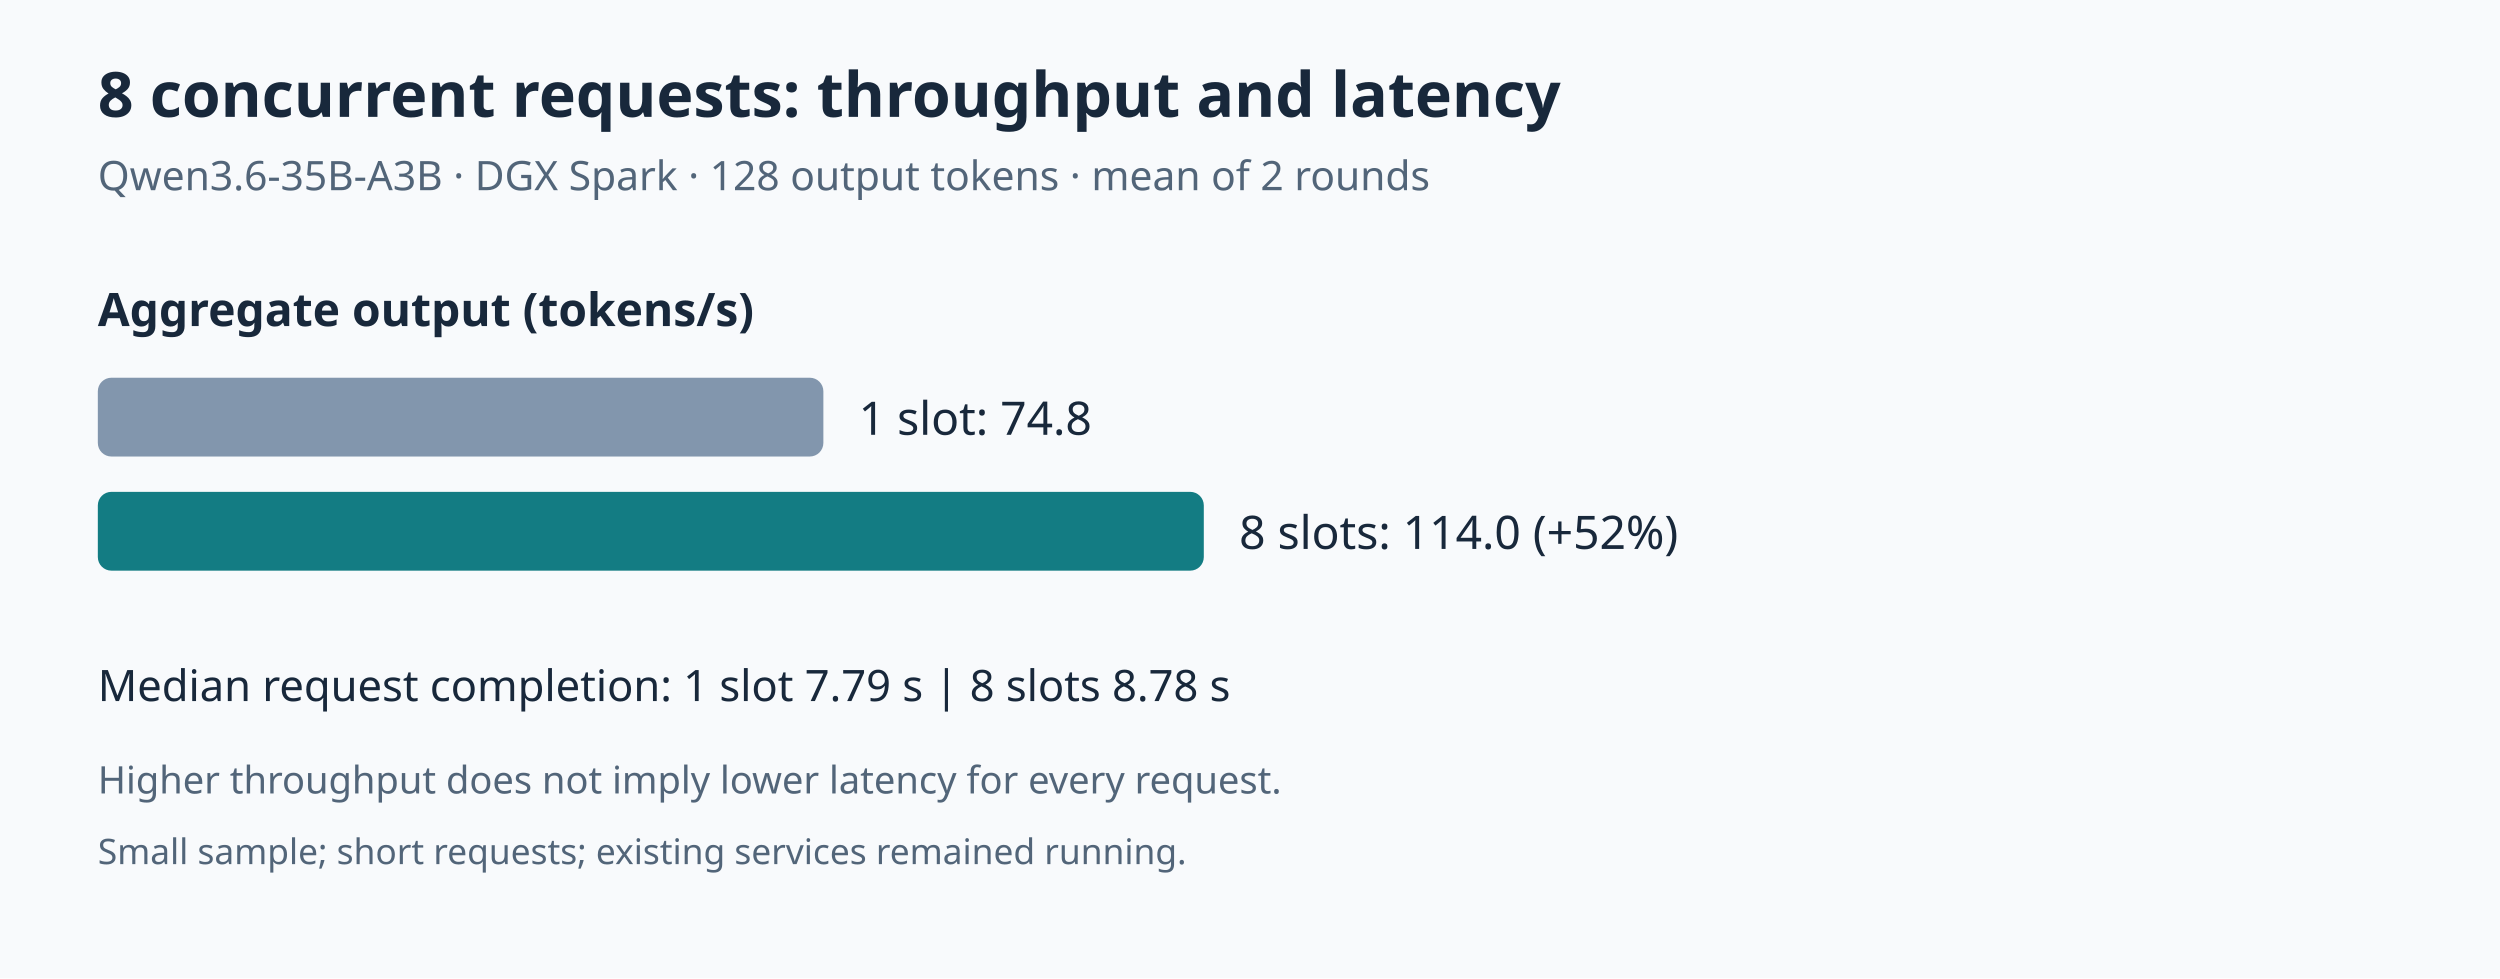
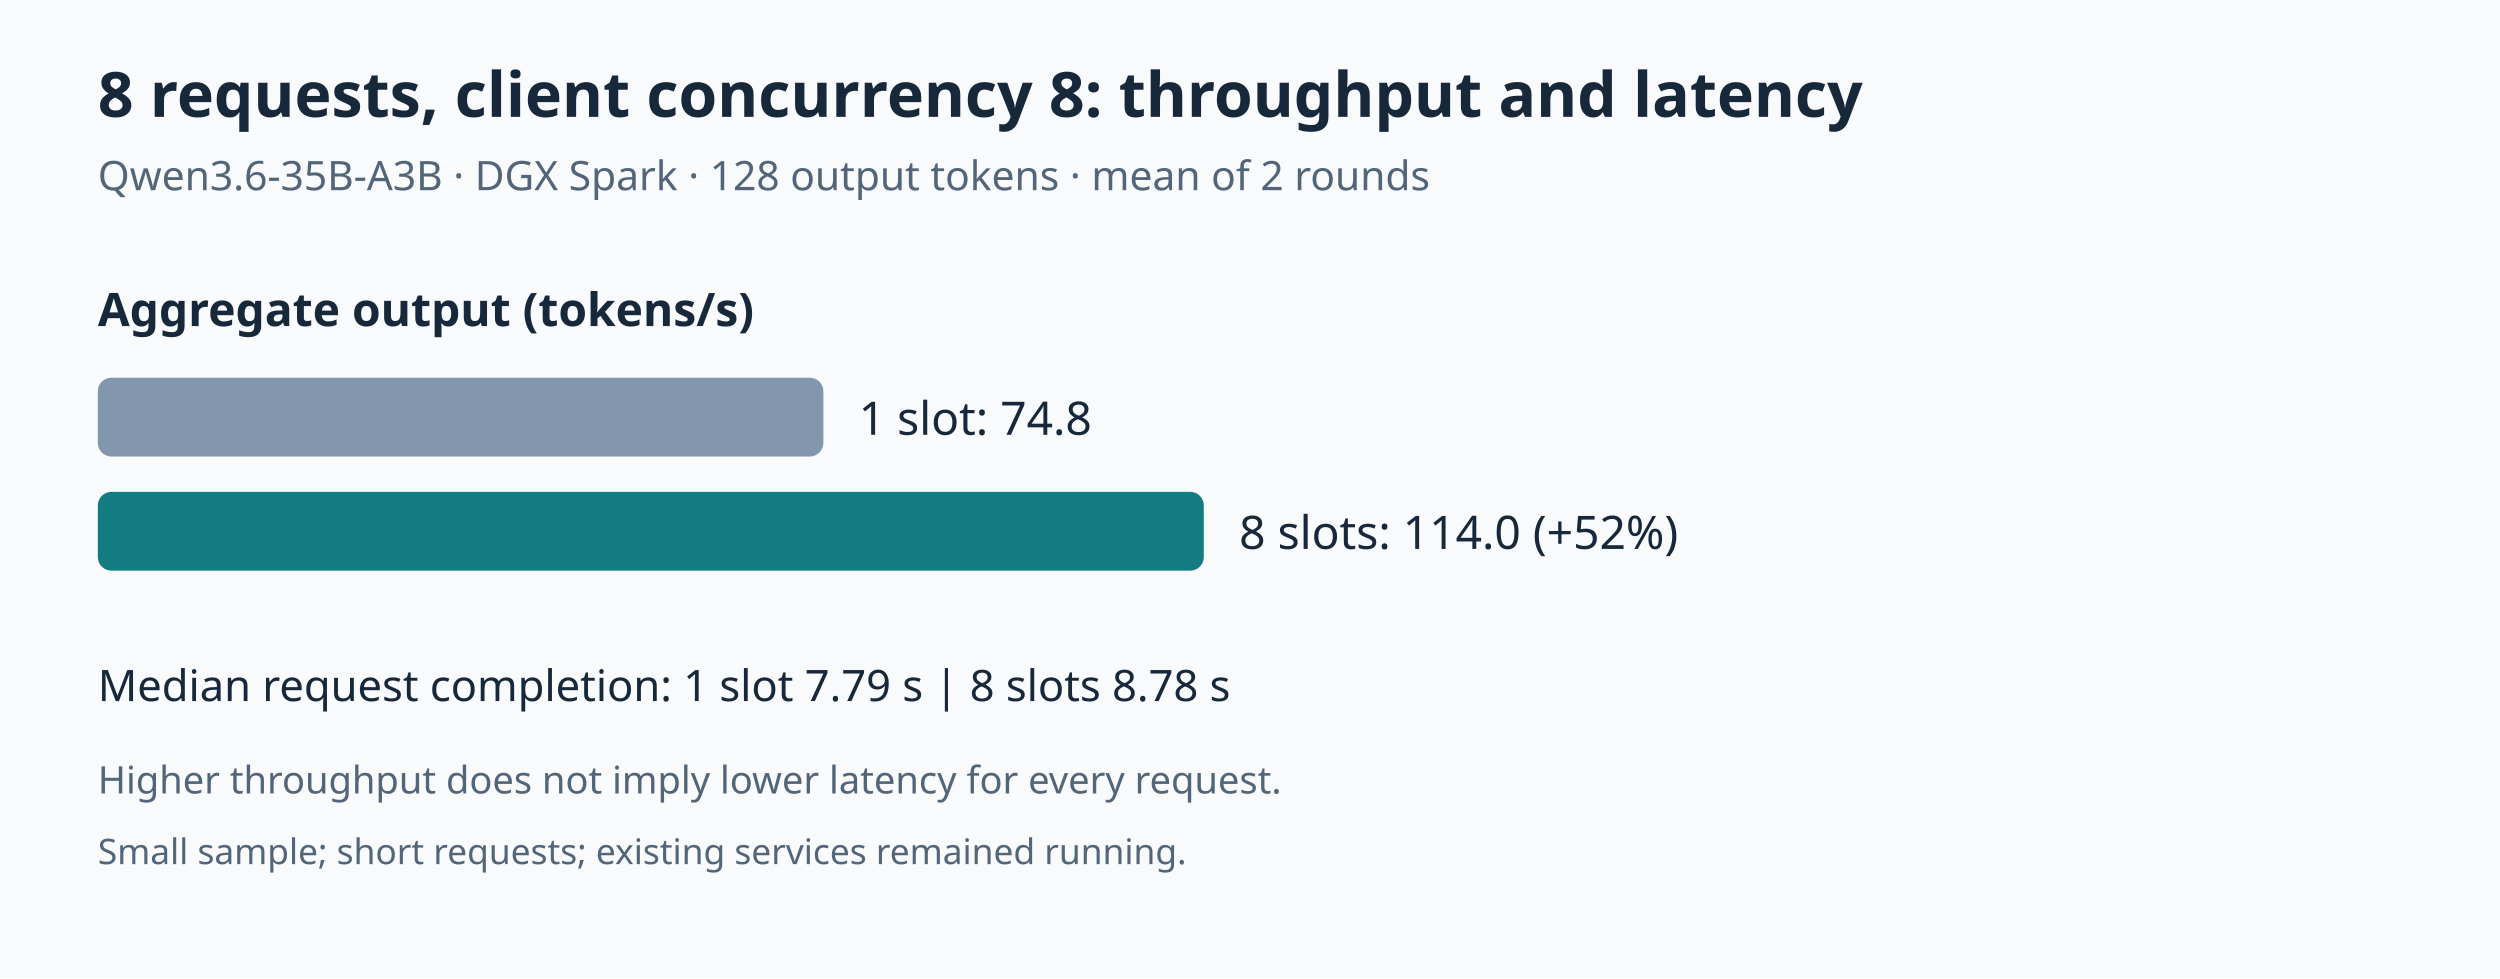
- <svg xmlns="http://www.w3.org/2000/svg" width="920" height="360" viewBox="0 0 920 360" role="img" aria-label="Eight concurrent requests: eight slots increase aggregate throughput from 74.8 to 114.0 tokens per second while median request completion increases from 7.79 to 8.78 seconds.">
+ <svg xmlns="http://www.w3.org/2000/svg" width="920" height="360" viewBox="0 0 920 360" role="img" aria-label="Eight requests submitted with client concurrency 8: one and eight slots recorded aggregate throughput of 74.8 and 114.0 tokens per second, and median request completion of 7.79 and 8.78 seconds, respectively.">
  <rect width="920" height="360" fill="#f8fafc" />
-   <text x="36" y="43" font-family="sans-serif" font-size="23" font-weight="bold" fill="#18283b">8 concurrent requests: throughput and latency</text>
+   <text x="36" y="43" font-family="sans-serif" font-size="23" font-weight="bold" fill="#18283b">8 requests, client concurrency 8: throughput and latency</text>
  <text x="36" y="70" font-family="sans-serif" font-size="15" fill="#526579">Qwen3.6-35B-A3B · DGX Spark · 128 output tokens · mean of 2 rounds</text>
  <text x="36" y="120" font-family="sans-serif" font-size="17" font-weight="bold" fill="#18283b">Aggregate output (tokens/s)</text>
  <rect x="36" y="139" width="267" height="29" rx="5" fill="#8296ad" />
  <rect x="36" y="181" width="407" height="29" rx="5" fill="#137c83" />
  <text x="316" y="160" font-family="sans-serif" font-size="17" fill="#18283b">1 slot: 74.8</text>
  <text x="456" y="202" font-family="sans-serif" font-size="17" fill="#18283b">8 slots: 114.0 (+52%)</text>
  <text x="36" y="258" font-family="sans-serif" font-size="16" fill="#18283b">Median request completion: 1 slot 7.79 s  |  8 slots 8.78 s</text>
  <text x="36" y="292" font-family="sans-serif" font-size="14" fill="#526579">Higher throughput does not imply lower latency for every request.</text>
  <text x="36" y="318" font-family="sans-serif" font-size="13" fill="#526579">Small sample; short requests; existing services remained running.</text>
</svg>
